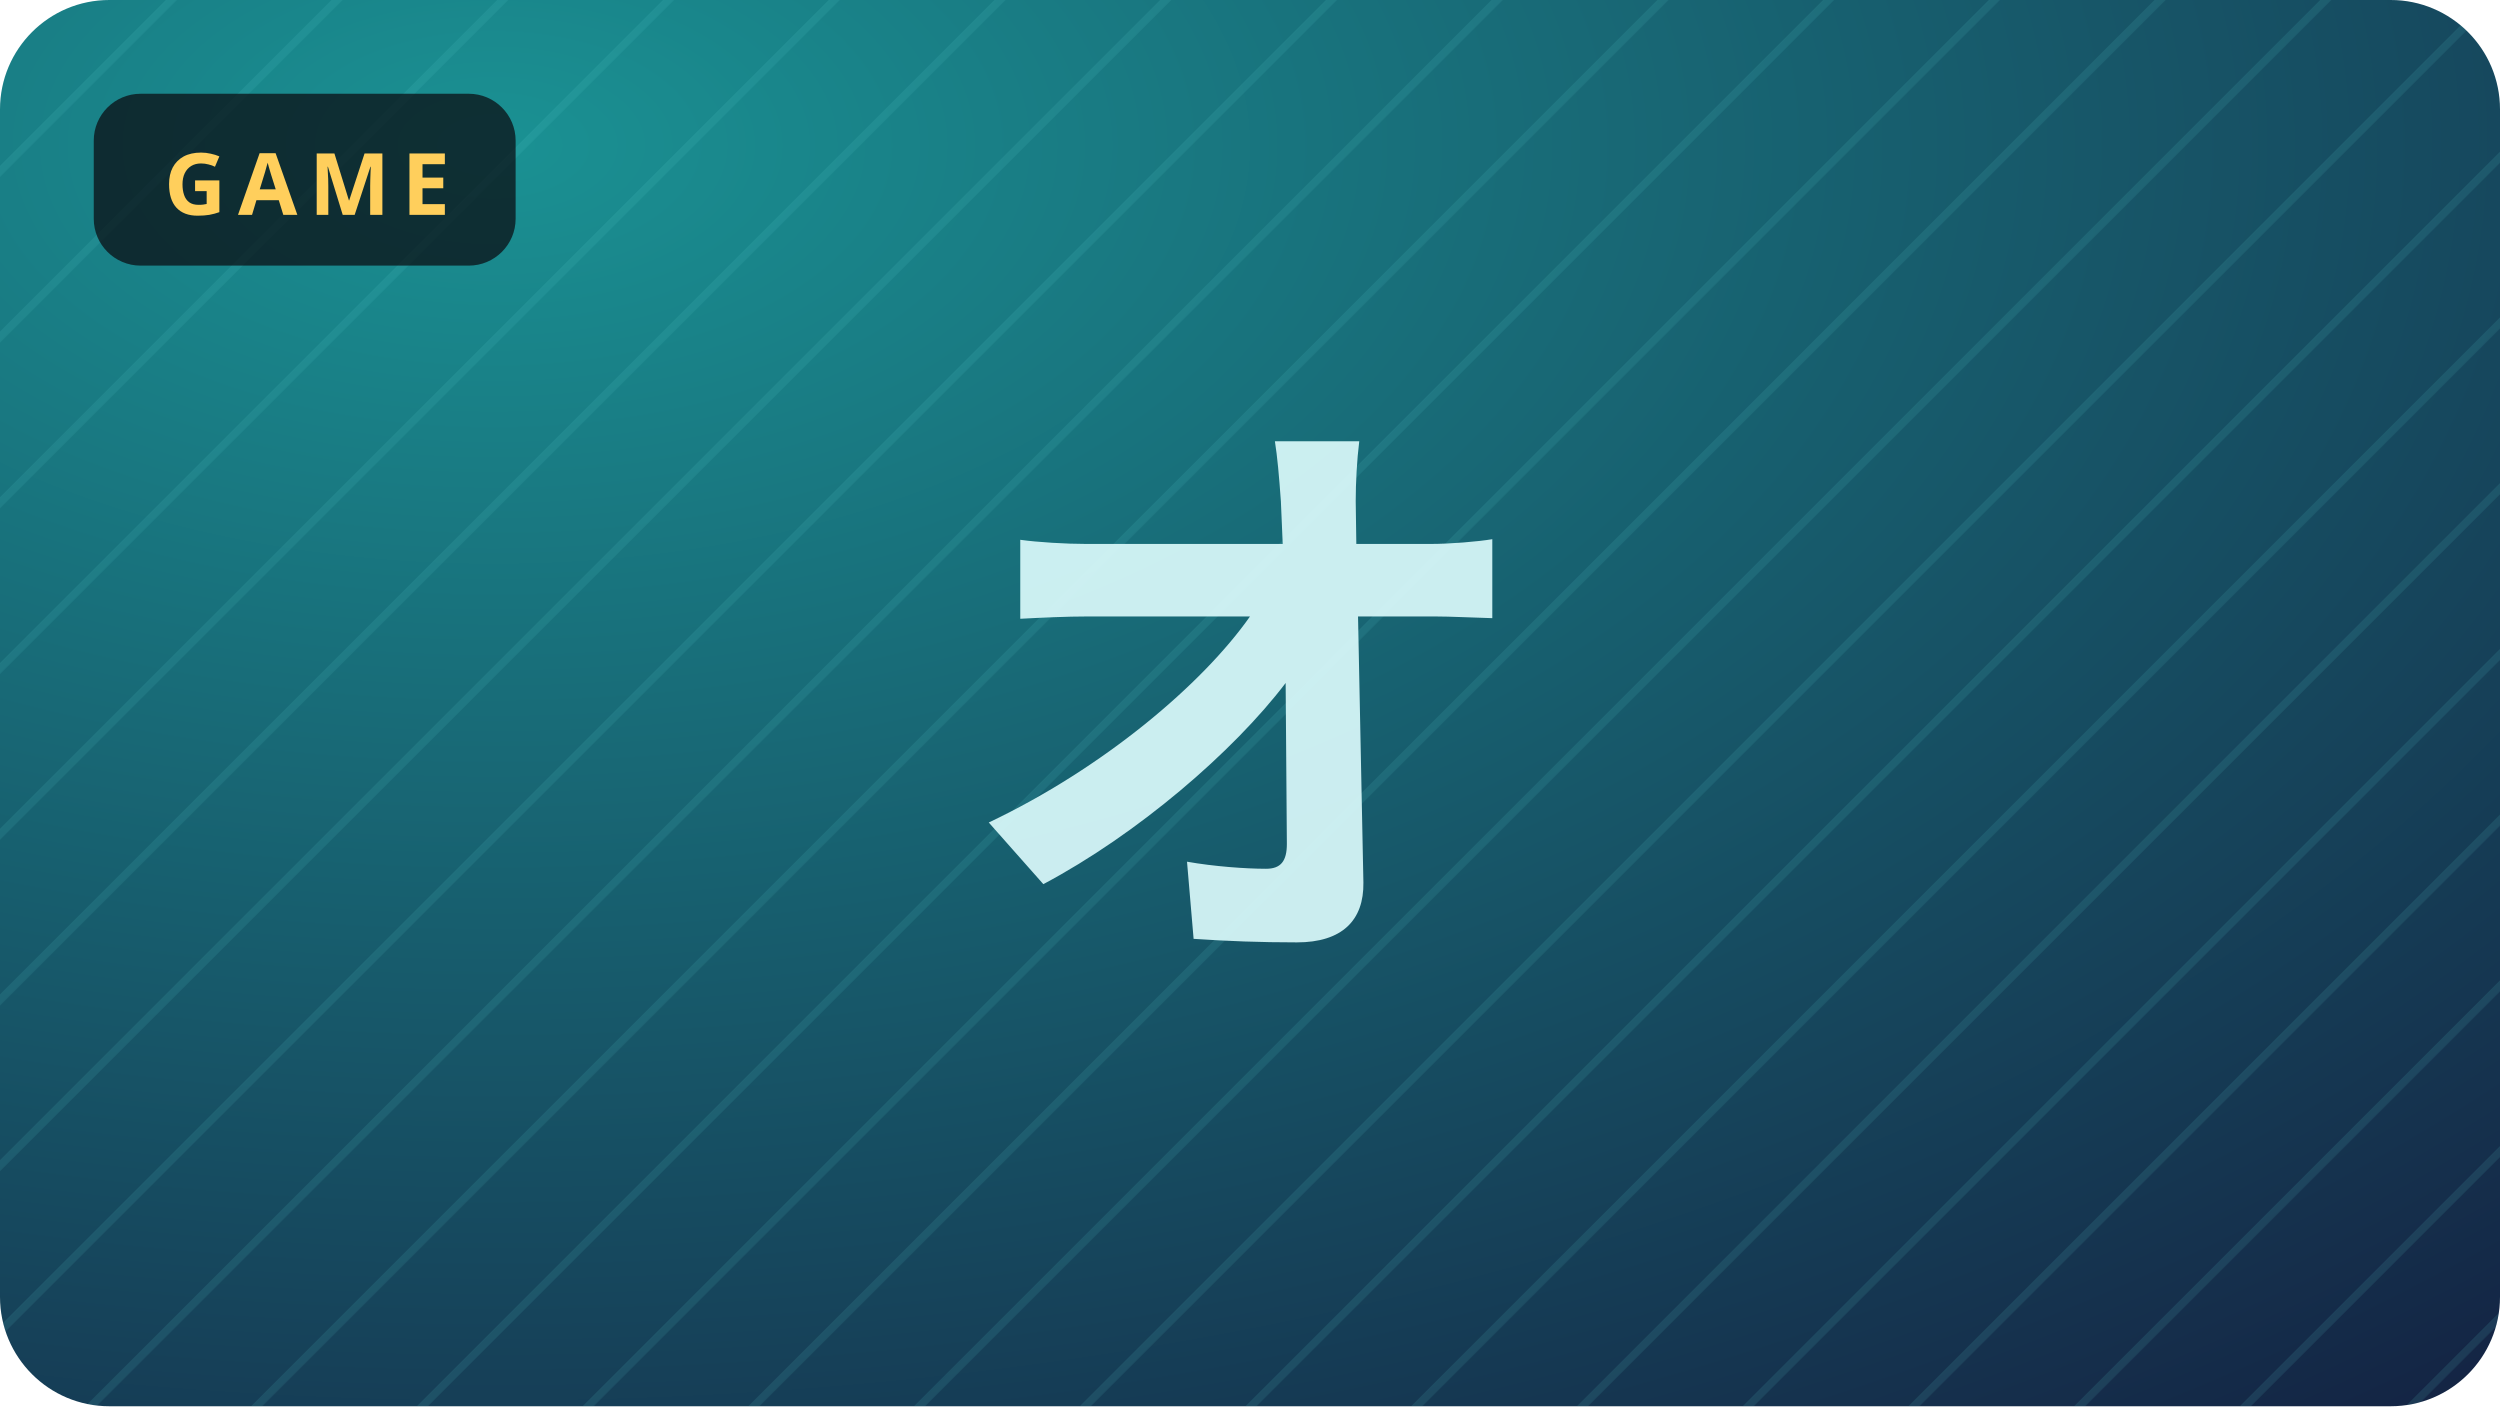
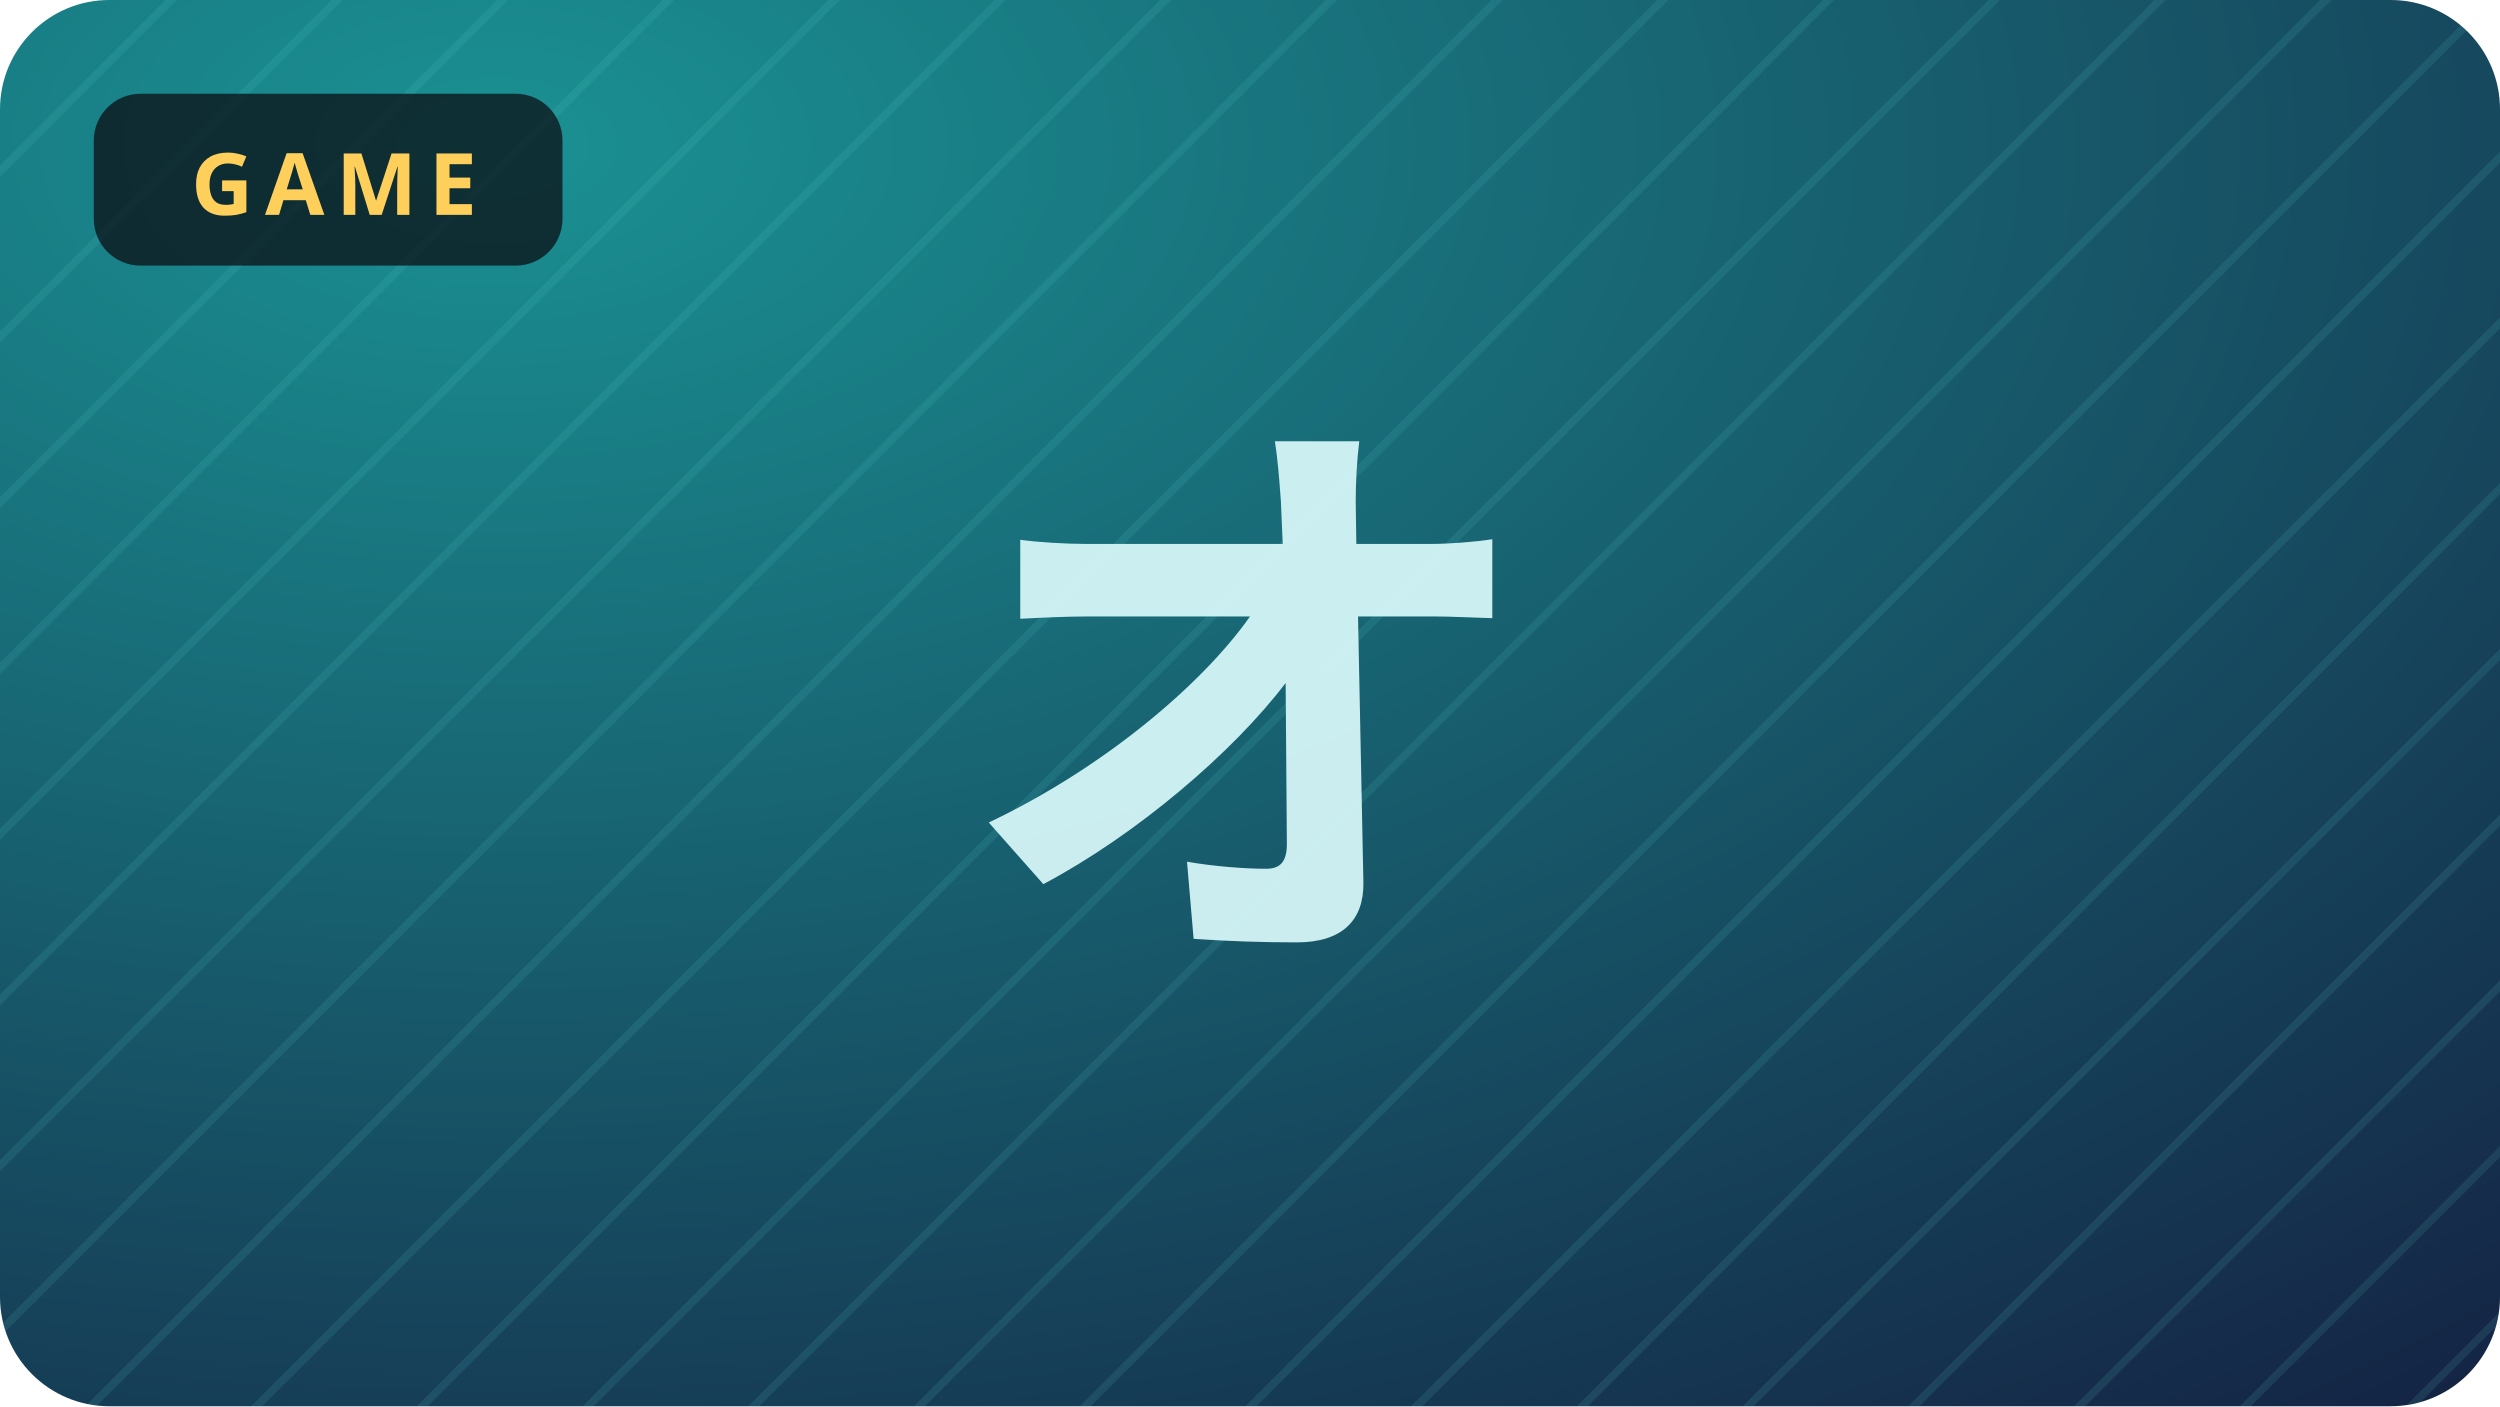
<svg xmlns="http://www.w3.org/2000/svg" width="320" height="180" viewBox="0 0 320 180">
  <defs>
    <clipPath id="c">
      <rect width="320" height="180" rx="14" />
    </clipPath>
  </defs>
  <g clip-path="url(#c)">
    <defs>
      <radialGradient id="tg" cx="20%" cy="10%" r="120%">
        <stop offset="0" stop-color="hsl(181,70%,34%)" />
        <stop offset="1" stop-color="hsl(221,55%,17%)" />
      </radialGradient>
      <pattern id="ts" width="15" height="15" patternUnits="userSpaceOnUse" patternTransform="rotate(45)">
        <rect width="1" height="15" fill="hsl(181,60%,60%)" opacity=".12" />
      </pattern>
    </defs>
    <rect width="320" height="180" fill="url(#tg)" />
    <rect width="320" height="180" fill="url(#ts)" />
    <text x="160" y="117.36" text-anchor="middle" font-family="'Hiragino Sans','Hiragino Kaku Gothic ProN','Noto Sans JP','Yu Gothic',sans-serif" font-size="76" font-weight="800" fill="hsl(181,80%,92%)" fill-opacity=".92">オ</text>
-     <rect x="12" y="12" width="54" height="22" rx="6" fill="#0a0a10" fill-opacity=".72" />
-     <text x="21" y="27.5" font-family="'Space Grotesk',Verdana,sans-serif" font-size="11" font-weight="700" letter-spacing="1.5" fill="#ffcf5c">GAME</text>
+     <rect x="12" y="12" width="60" height="22" rx="6" fill="#0a0a10" fill-opacity=".72" />
+     <text x="42.75" y="27.5" text-anchor="middle" font-family="'Space Grotesk',Verdana,sans-serif" font-size="11" font-weight="700" letter-spacing="1.5" fill="#ffcf5c">GAME</text>
  </g>
</svg>
